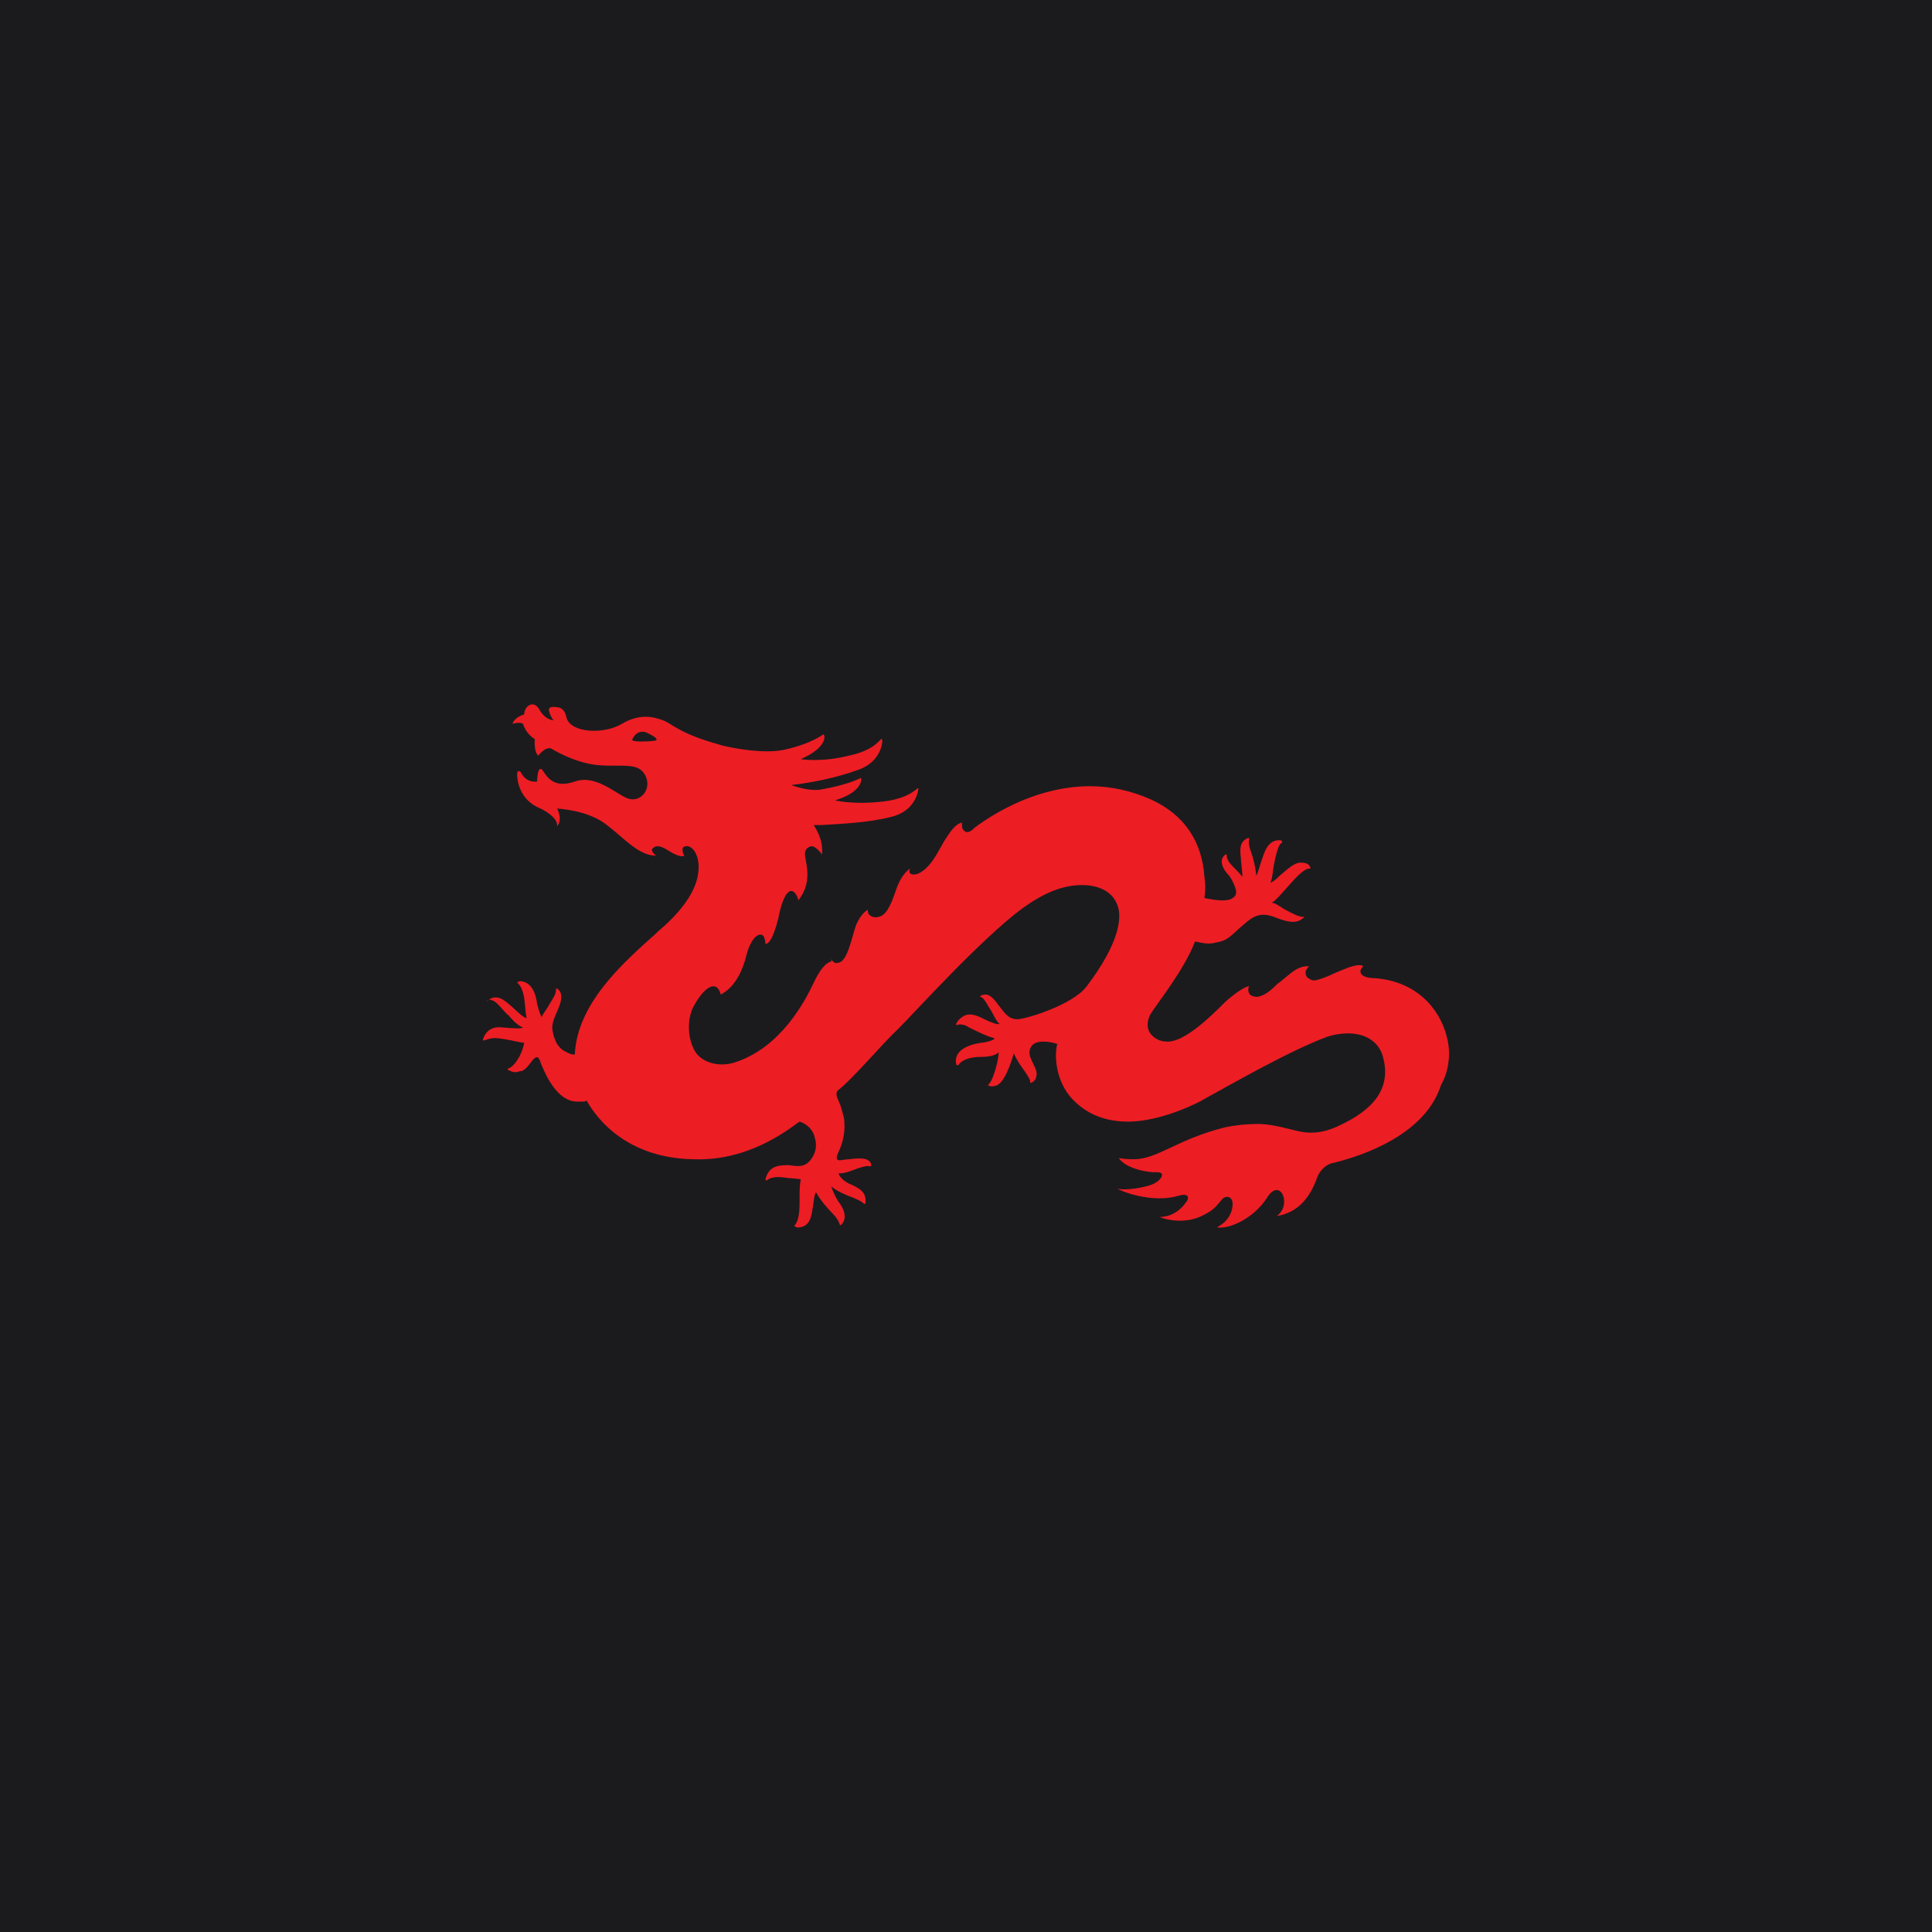
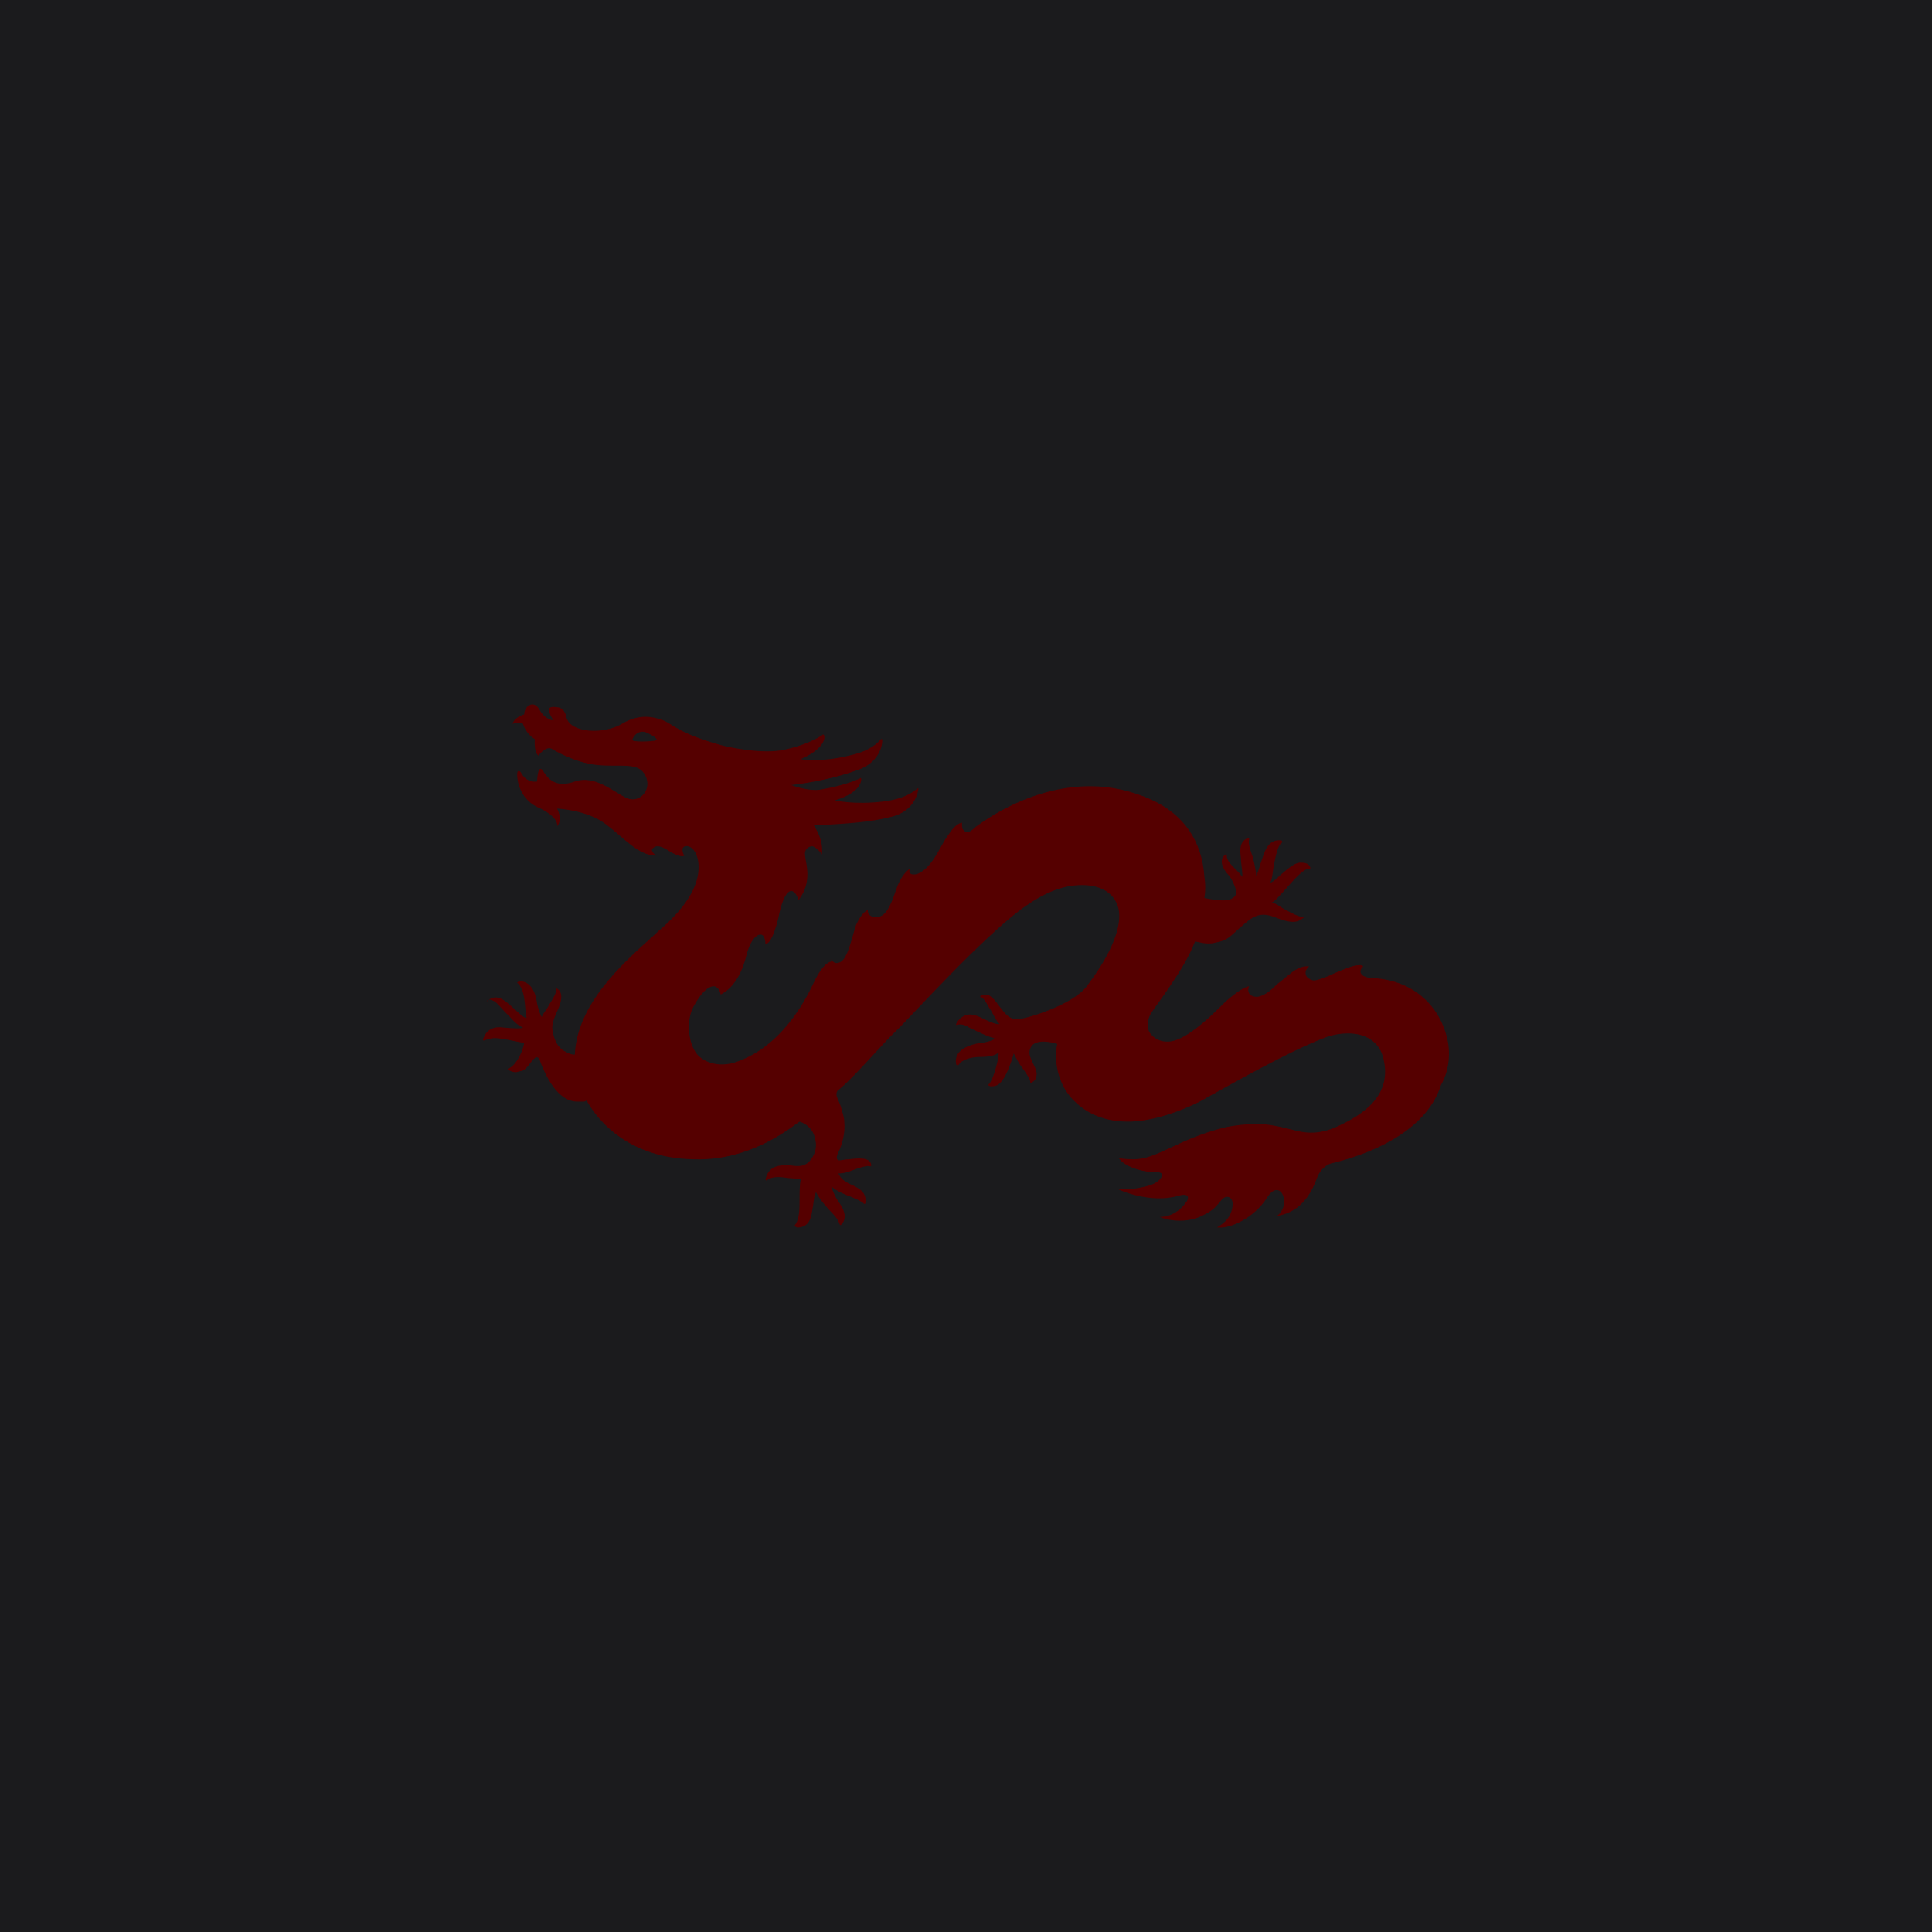
<svg xmlns="http://www.w3.org/2000/svg" style="isolation:isolate" viewBox="0 0 512 512" width="512pt" height="512pt">
  <defs>
    <clipPath id="_clipPath_ncb0LYEnWM6RSzaUtGfKODACD3qOHpln">
      <rect width="512" height="512" />
    </clipPath>
  </defs>
  <g clip-path="url(#_clipPath_ncb0LYEnWM6RSzaUtGfKODACD3qOHpln)">
    <rect width="512" height="512" style="fill:rgb(27,27,29)" />
-     <path d=" M 383.425 274.783 C 381.555 267.301 375.313 259.818 363.778 259.192 C 363.778 259.192 361.283 259.192 360.657 257.944 C 360.348 257.323 360.657 256.697 361.283 256.075 C 361.283 256.075 360.974 255.762 360.348 255.762 C 359.409 255.762 358.161 256.071 356.601 256.697 C 355.044 257.323 353.487 257.944 352.236 258.57 C 350.679 259.192 349.118 259.818 348.183 259.818 C 347.561 259.818 347.249 259.505 346.623 259.192 C 346.001 258.57 346.001 258.257 346.001 257.632 C 346.001 257.01 346.623 256.384 346.936 256.075 L 346.314 256.075 C 345.375 256.075 343.818 256.384 341.636 258.257 C 340.388 259.192 339.449 260.127 338.514 260.753 C 336.645 262.623 335.084 263.87 333.214 264.183 C 332.28 264.183 331.341 263.874 331.032 263.248 C 330.719 262.663 330.719 261.96 331.032 261.375 C 330.093 261.375 327.598 262.935 324.793 265.431 L 324.167 266.053 C 320.428 269.8 313.877 276.035 309.512 276.035 L 309.202 276.035 C 307.329 276.035 305.768 275.1 304.834 273.852 C 303.899 272.604 303.899 270.731 304.834 268.861 C 306.081 266.679 313.877 257.01 316.685 249.523 C 317.307 249.523 319.802 250.458 321.985 249.836 C 325.732 249.214 326.041 247.967 329.784 244.845 C 332.276 242.663 334.149 241.728 337.58 242.976 C 342.258 244.845 343.818 244.536 345.375 243.285 L 345.688 242.976 L 345.379 242.976 C 344.44 242.976 343.505 242.667 340.075 240.793 C 339.14 240.167 337.892 239.232 336.954 239.232 C 338.827 238.611 344.44 230.189 346.936 230.189 L 347.245 230.189 L 347.245 229.88 C 346.936 228.942 346.001 228.629 345.066 228.629 C 343.192 228.32 341.01 230.502 339.14 232.059 C 338.514 232.685 337.58 233.62 336.645 233.932 C 337.267 232.685 337.267 230.811 337.58 229.254 C 338.205 226.133 338.827 223.638 339.762 223.329 L 339.762 223.016 C 339.762 223.016 339.762 222.707 339.453 222.707 C 336.645 222.39 335.397 224.576 334.462 227.69 C 333.836 229.254 333.524 231.124 332.902 232.059 C 332.902 231.437 332.593 229.254 331.967 227.068 C 331.341 225.198 330.719 223.638 331.032 222.394 L 331.032 222.081 L 330.719 222.081 C 328.536 223.016 328.536 224.886 328.849 227.381 C 328.849 228.942 329.467 232.059 329.158 232.372 C 328.849 231.746 327.911 230.811 326.663 229.564 C 325.728 228.629 325.106 227.694 325.106 226.759 L 325.106 226.446 L 324.793 226.446 C 322.924 227.694 323.858 230.189 325.728 232.059 C 326.663 233.307 327.602 235.489 327.602 236.424 C 327.602 237.05 327.289 237.672 326.663 237.985 C 325.106 239.232 320.737 238.294 319.18 237.985 C 319.489 236.115 319.489 234.242 319.18 232.372 C 318.555 223.016 313.877 215.842 304.834 211.786 C 299.843 209.604 294.543 208.356 288.926 208.356 C 275.518 208.356 264.288 214.908 258.366 219.273 C 257.74 219.898 257.115 220.52 256.18 220.52 C 255.871 220.52 255.558 220.211 255.245 219.898 C 254.936 219.586 254.936 218.96 254.936 218.025 C 254.623 218.025 253.375 218.334 251.815 220.52 C 251.193 221.455 250.254 222.703 249.632 223.951 C 248.072 226.759 246.824 228.942 244.954 230.502 C 243.706 231.437 243.081 231.746 242.146 231.746 C 241.837 231.746 241.524 231.746 241.211 231.437 C 240.902 231.124 240.902 230.811 241.211 230.189 C 240.589 230.498 238.716 232.059 237.468 235.802 C 235.911 240.48 234.663 242.663 232.794 242.976 C 231.909 243.263 230.939 243.02 230.294 242.35 C 229.985 242.041 229.985 241.415 229.985 241.106 C 229.36 241.415 228.112 242.35 226.864 245.158 C 226.555 246.093 226.242 247.032 225.929 248.276 C 224.994 251.397 224.06 254.827 222.186 255.14 C 221.251 255.449 220.629 254.827 220.316 254.201 L 220.316 254.827 C 220.007 254.827 218.134 255.136 215.638 260.44 C 213.143 265.74 206.908 277.282 195.366 281.338 C 190.375 283.208 185.697 281.338 184.14 278.53 C 182.266 275.409 181.954 270.109 183.827 266.679 C 185.697 263.248 187.57 261.375 189.127 261.375 C 190.066 261.375 190.688 262.31 191.001 263.557 C 192.248 262.935 195.991 260.753 197.861 252.954 C 199.109 248.279 201.291 247.032 202.226 247.967 C 202.539 248.276 202.852 249.214 202.852 250.149 C 203.474 250.149 204.722 249.523 206.282 243.289 C 206.904 239.858 208.152 236.115 209.713 236.115 C 210.335 236.115 211.269 237.05 211.582 238.611 C 212.208 237.672 214.704 234.863 213.765 229.254 C 213.456 227.381 213.143 226.133 213.456 225.507 C 213.765 224.576 214.704 224.264 215.325 224.264 C 216.26 224.573 217.195 225.511 217.821 226.446 C 217.821 225.82 218.443 223.016 215.638 218.651 L 217.508 218.651 C 222.812 218.338 230.294 218.025 236.22 216.464 C 242.772 214.908 243.394 209.295 243.394 208.982 C 243.085 208.356 241.833 211.477 234.038 212.412 C 226.242 213.347 221.251 212.103 221.251 212.103 C 228.738 209.917 228.425 206.173 228.112 206.173 C 228.112 206.173 224.682 208.047 217.195 209.295 C 214.704 209.604 211.269 208.669 209.713 208.047 C 215.013 207.421 221.564 206.173 227.49 203.991 C 233.725 201.808 234.038 196.196 233.725 195.883 C 233.416 195.261 232.481 198.691 224.994 200.248 C 217.508 202.121 212.208 201.183 212.208 201.183 C 219.382 198.065 218.756 194.635 218.134 194.635 C 218.134 194.635 215.013 197.13 207.839 198.691 C 202.226 199.939 193.183 198.065 190.997 197.443 C 179.771 194.322 178.21 191.827 175.719 190.892 C 173.223 189.957 169.48 189.022 164.802 191.827 C 160.128 194.635 151.394 194.322 150.146 190.27 C 150.146 190.27 149.833 187.774 147.96 187.461 C 146.09 187.152 145.468 187.461 145.468 188.087 C 145.468 188.709 146.09 190.27 146.712 190.892 C 146.712 190.892 144.529 190.892 142.973 188.087 C 141.412 185.279 138.917 187.149 138.917 189.335 C 138.917 189.335 136.421 189.957 135.799 191.827 C 135.799 191.827 137.669 191.205 138.604 191.827 C 138.604 191.827 139.23 194.322 141.725 195.883 C 141.725 195.883 141.412 199.313 142.66 200.248 C 142.66 200.248 144.529 197.752 146.09 198.378 C 146.09 198.378 152.016 202.121 158.254 202.743 C 164.802 203.369 169.167 201.808 171.041 205.552 C 172.91 209.295 169.48 213.034 166.05 211.477 C 162.62 209.917 157.629 205.239 152.329 207.112 C 147.025 208.982 145.155 206.173 143.908 204.304 C 142.66 202.43 142.347 205.861 142.347 207.108 C 142.347 207.108 139.542 207.734 137.982 204.617 C 137.982 204.617 137.047 203.678 137.047 205.239 C 137.047 206.799 137.669 212.099 143.282 214.282 C 143.282 214.282 147.96 216.464 147.647 218.96 C 147.647 218.96 149.208 217.403 147.647 214.286 C 147.647 214.286 155.45 214.595 160.433 218.338 C 165.428 222.081 169.167 226.759 173.845 226.759 C 173.845 226.759 172.289 225.511 172.91 224.886 C 173.536 224.264 174.471 223.638 177.276 225.511 C 179.771 227.068 181.023 227.068 181.332 226.759 C 181.332 226.759 180.084 224.576 181.641 224.264 C 183.201 223.955 184.762 225.824 185.075 228.629 C 185.384 231.746 184.766 237.05 176.963 244.536 C 176.032 245.471 174.784 246.406 173.536 247.654 C 164.806 255.449 152.951 266.053 152.329 279.465 L 152.016 279.465 C 151.39 279.465 150.768 279.156 150.146 278.839 C 147.338 277.591 146.716 274.783 146.399 272.913 C 146.09 271.044 147.338 268.857 147.96 267.301 C 148.898 265.118 149.208 262.935 147.651 262.001 C 147.651 262.001 147.338 261.688 147.338 262.31 C 147.338 263.248 147.029 263.87 145.468 266.366 C 144.842 267.613 143.908 268.548 143.595 269.483 C 143.286 269.483 142.66 267.301 142.347 266.053 C 142.038 263.557 141.099 260.753 138.604 260.127 C 137.36 259.818 137.047 260.44 137.047 260.44 C 137.982 261.066 138.604 262.623 138.917 264.496 C 139.226 266.679 139.226 268.235 139.542 269.796 C 138.295 269.796 134.552 265.122 132.369 264.496 C 131.434 264.183 130.186 264.183 128.939 265.431 C 129.248 264.805 129.874 264.805 130.495 265.122 C 131.743 265.431 133.304 267.926 134.861 269.174 C 136.421 271.044 137.669 271.979 138.608 272.291 C 138.295 272.6 136.734 272.6 133.304 272.291 C 131.121 271.982 128.939 272.6 128 275.409 L 128 275.722 L 128.313 275.722 C 129.248 275.413 130.186 275.1 131.121 275.1 C 133.304 275.1 137.982 276.348 138.917 276.348 C 138.295 279.778 136.112 282.895 134.552 283.208 L 134.552 283.517 C 134.861 283.517 135.486 284.143 136.734 284.143 C 137.043 284.143 137.669 283.834 138.295 283.834 C 139.851 283.208 140.79 281.026 141.725 280.4 C 142.347 279.778 142.973 280.4 143.282 281.647 C 144.529 284.765 147.647 291.938 152.951 291.938 L 154.511 291.938 C 154.82 291.938 155.133 291.938 155.446 291.629 C 157.007 294.434 164.489 306.911 183.827 307.22 C 192.557 307.533 201.291 304.725 209.709 298.799 C 210.96 297.864 211.895 297.242 211.895 297.242 C 214.078 297.864 215.638 299.738 215.951 301.607 C 216.573 303.477 216.26 305.663 214.704 307.533 C 213.143 309.403 211.269 309.094 209.087 308.781 C 206.591 308.781 203.787 308.781 202.852 312.524 C 202.852 312.833 203.161 312.833 203.161 312.833 C 204.722 311.589 206.908 311.898 209.087 312.211 C 210.026 312.211 212.208 312.52 212.208 312.52 C 211.895 314.081 211.895 315.954 211.895 317.824 C 211.895 320.319 211.895 323.128 210.647 324.684 C 210.647 324.684 210.338 324.997 210.647 324.997 L 211.269 325.306 C 214.391 325.306 215.016 322.815 215.325 320.323 C 215.635 319.072 215.635 316.889 216.26 315.954 C 217.195 317.824 219.382 320.319 220.625 321.567 C 221.564 322.502 222.186 323.437 222.499 324.375 C 222.499 324.375 222.499 324.684 222.808 324.684 L 223.125 324.375 C 224.682 322.502 223.434 320.01 222.186 318.45 C 221.564 317.515 220.629 315.641 220.316 314.394 C 221.564 315.641 224.682 316.889 225.616 317.202 C 226.242 317.511 228.112 318.137 229.047 319.072 C 229.047 319.072 229.36 319.072 229.36 318.763 C 229.669 315.954 227.799 315.015 225.929 314.081 C 224.369 313.459 222.812 312.524 222.186 310.963 L 222.499 310.963 C 223.434 310.963 224.682 310.654 226.242 310.028 C 227.803 309.403 229.985 308.781 230.607 309.094 C 230.916 309.094 230.916 308.781 230.916 308.781 C 230.607 306.598 227.49 306.907 224.994 307.22 C 223.434 307.22 222.186 307.846 221.877 307.22 C 221.564 306.911 221.877 305.972 222.186 305.35 C 223.121 303.477 224.06 300.36 223.747 297.238 C 223.747 295.994 223.121 294.434 222.812 293.186 C 222.186 291.316 221.251 290.382 221.877 289.13 C 226.551 285.391 233.416 276.969 238.094 272.604 C 242.459 268.239 259.923 248.901 270.84 240.793 C 276.453 236.737 281.443 234.554 286.743 234.554 C 290.49 234.554 295.165 235.802 296.412 240.793 C 297.038 243.598 296.721 249.836 287.991 261.375 C 284.248 266.366 271.775 270.105 269.592 270.105 C 267.097 270.105 266.162 268.235 264.601 266.366 C 263.04 264.183 261.793 262.935 259.927 263.87 C 259.61 264.179 259.61 264.179 259.927 264.179 C 260.545 264.496 260.858 264.805 262.106 266.988 C 263.04 268.235 263.979 270.735 264.914 271.353 C 264.288 271.666 262.106 270.735 260.236 269.796 C 258.366 268.861 256.806 268.548 255.558 269.174 C 254.932 269.483 253.997 270.109 253.375 271.357 C 253.375 271.666 253.375 271.666 253.684 271.666 C 253.997 271.357 255.558 271.357 256.806 272.291 C 259.923 273.852 262.106 274.787 263.353 275.1 C 264.288 275.409 261.171 276.348 259.923 276.348 C 256.18 276.969 252.75 278.53 253.375 281.96 C 253.375 281.96 253.375 282.269 253.684 282.269 L 253.997 282.269 C 254.932 280.713 257.428 280.087 259.923 280.087 C 261.793 280.087 263.979 279.778 264.601 278.839 C 264.91 279.778 263.353 286.013 262.106 287.26 L 261.797 287.569 L 262.419 287.886 C 263.04 287.886 263.666 287.886 264.288 287.573 C 266.784 286.325 268.653 279.152 268.653 279.152 C 269.279 280.4 269.905 281.647 270.84 282.895 C 271.775 284.143 273.022 286.013 273.022 286.638 L 273.022 286.947 L 273.331 286.947 C 273.957 286.638 274.583 286.013 274.583 285.391 C 275.205 283.83 273.644 281.96 273.022 280.087 C 272.713 279.152 272.713 278.217 273.331 277.282 C 274.583 275.409 278.326 276.035 280.196 276.657 C 279.261 280.087 279.887 287.573 285.187 292.251 C 289.552 296.307 294.852 297.242 298.908 297.242 C 304.208 297.242 311.072 295.369 317.933 291.938 C 326.976 286.947 341.636 278.53 351.618 274.787 C 353.424 274.174 355.319 273.859 357.226 273.852 C 362.217 273.852 365.648 276.348 366.583 280.4 C 369.078 290.069 361.595 295.369 353.796 298.799 C 347.87 301.294 344.127 299.738 341.319 299.112 C 338.827 298.49 336.019 297.864 333.214 297.864 C 330.406 297.864 327.289 298.173 324.484 298.799 C 312.007 301.92 306.703 307.22 300.468 307.22 C 297.66 307.22 296.721 306.911 296.721 306.911 C 296.412 306.911 296.721 307.22 296.721 307.22 C 298.286 309.094 301.716 310.341 305.455 310.65 L 306.703 310.65 C 309.199 310.65 307.638 313.146 304.834 314.081 C 300.777 315.328 297.038 315.328 296.103 315.019 C 296.412 315.328 304.834 319.075 312.316 316.889 C 315.437 315.954 315.124 317.824 314.19 318.759 C 312.942 320.632 310.446 322.506 307.329 322.506 C 307.016 322.506 307.016 322.506 307.329 322.506 C 308.577 323.124 314.19 324.684 319.18 321.88 C 321.676 320.632 322.298 319.697 323.855 317.824 C 325.106 316.576 326.663 317.202 326.663 319.072 C 326.663 320.945 325.728 323.437 322.924 324.997 C 322.611 325.306 322.298 325.306 322.924 325.306 C 326.041 325.623 332.28 322.815 335.71 317.511 C 339.14 311.898 342.258 318.759 338.827 321.876 C 338.518 322.193 338.205 322.193 338.827 322.193 C 341.636 321.567 346.314 320.006 349.118 311.898 C 349.744 310.341 351.301 308.468 353.483 308.155 C 365.961 305.038 378.438 298.49 381.864 287.573 C 384.36 283.208 384.36 278.217 383.425 274.787 L 383.425 274.783 Z  M 173.845 196.199 C 173.223 196.508 166.672 196.821 167.611 195.886 C 167.611 195.886 168.545 193.391 171.041 194.017 C 173.223 194.952 174.471 195.886 173.845 196.199 Z " fill="rgb(237,29,36)" />
+     <path d=" M 383.425 274.783 C 381.555 267.301 375.313 259.818 363.778 259.192 C 363.778 259.192 361.283 259.192 360.657 257.944 C 360.348 257.323 360.657 256.697 361.283 256.075 C 361.283 256.075 360.974 255.762 360.348 255.762 C 359.409 255.762 358.161 256.071 356.601 256.697 C 355.044 257.323 353.487 257.944 352.236 258.57 C 350.679 259.192 349.118 259.818 348.183 259.818 C 347.561 259.818 347.249 259.505 346.623 259.192 C 346.001 258.57 346.001 258.257 346.001 257.632 C 346.001 257.01 346.623 256.384 346.936 256.075 L 346.314 256.075 C 345.375 256.075 343.818 256.384 341.636 258.257 C 340.388 259.192 339.449 260.127 338.514 260.753 C 336.645 262.623 335.084 263.87 333.214 264.183 C 332.28 264.183 331.341 263.874 331.032 263.248 C 330.719 262.663 330.719 261.96 331.032 261.375 C 330.093 261.375 327.598 262.935 324.793 265.431 L 324.167 266.053 C 320.428 269.8 313.877 276.035 309.512 276.035 L 309.202 276.035 C 307.329 276.035 305.768 275.1 304.834 273.852 C 303.899 272.604 303.899 270.731 304.834 268.861 C 306.081 266.679 313.877 257.01 316.685 249.523 C 317.307 249.523 319.802 250.458 321.985 249.836 C 325.732 249.214 326.041 247.967 329.784 244.845 C 332.276 242.663 334.149 241.728 337.58 242.976 C 342.258 244.845 343.818 244.536 345.375 243.285 L 345.688 242.976 L 345.379 242.976 C 344.44 242.976 343.505 242.667 340.075 240.793 C 339.14 240.167 337.892 239.232 336.954 239.232 C 338.827 238.611 344.44 230.189 346.936 230.189 L 347.245 230.189 L 347.245 229.88 C 346.936 228.942 346.001 228.629 345.066 228.629 C 343.192 228.32 341.01 230.502 339.14 232.059 C 338.514 232.685 337.58 233.62 336.645 233.932 C 337.267 232.685 337.267 230.811 337.58 229.254 C 338.205 226.133 338.827 223.638 339.762 223.329 L 339.762 223.016 C 339.762 223.016 339.762 222.707 339.453 222.707 C 336.645 222.39 335.397 224.576 334.462 227.69 C 333.836 229.254 333.524 231.124 332.902 232.059 C 332.902 231.437 332.593 229.254 331.967 227.068 C 331.341 225.198 330.719 223.638 331.032 222.394 L 331.032 222.081 L 330.719 222.081 C 328.536 223.016 328.536 224.886 328.849 227.381 C 328.849 228.942 329.467 232.059 329.158 232.372 C 328.849 231.746 327.911 230.811 326.663 229.564 C 325.728 228.629 325.106 227.694 325.106 226.759 L 325.106 226.446 L 324.793 226.446 C 322.924 227.694 323.858 230.189 325.728 232.059 C 326.663 233.307 327.602 235.489 327.602 236.424 C 327.602 237.05 327.289 237.672 326.663 237.985 C 325.106 239.232 320.737 238.294 319.18 237.985 C 319.489 236.115 319.489 234.242 319.18 232.372 C 318.555 223.016 313.877 215.842 304.834 211.786 C 299.843 209.604 294.543 208.356 288.926 208.356 C 275.518 208.356 264.288 214.908 258.366 219.273 C 257.74 219.898 257.115 220.52 256.18 220.52 C 255.871 220.52 255.558 220.211 255.245 219.898 C 254.936 219.586 254.936 218.96 254.936 218.025 C 254.623 218.025 253.375 218.334 251.815 220.52 C 251.193 221.455 250.254 222.703 249.632 223.951 C 248.072 226.759 246.824 228.942 244.954 230.502 C 243.706 231.437 243.081 231.746 242.146 231.746 C 241.837 231.746 241.524 231.746 241.211 231.437 C 240.902 231.124 240.902 230.811 241.211 230.189 C 240.589 230.498 238.716 232.059 237.468 235.802 C 235.911 240.48 234.663 242.663 232.794 242.976 C 231.909 243.263 230.939 243.02 230.294 242.35 C 229.985 242.041 229.985 241.415 229.985 241.106 C 229.36 241.415 228.112 242.35 226.864 245.158 C 226.555 246.093 226.242 247.032 225.929 248.276 C 224.994 251.397 224.06 254.827 222.186 255.14 C 221.251 255.449 220.629 254.827 220.316 254.201 L 220.316 254.827 C 220.007 254.827 218.134 255.136 215.638 260.44 C 213.143 265.74 206.908 277.282 195.366 281.338 C 190.375 283.208 185.697 281.338 184.14 278.53 C 182.266 275.409 181.954 270.109 183.827 266.679 C 185.697 263.248 187.57 261.375 189.127 261.375 C 190.066 261.375 190.688 262.31 191.001 263.557 C 192.248 262.935 195.991 260.753 197.861 252.954 C 199.109 248.279 201.291 247.032 202.226 247.967 C 202.539 248.276 202.852 249.214 202.852 250.149 C 203.474 250.149 204.722 249.523 206.282 243.289 C 206.904 239.858 208.152 236.115 209.713 236.115 C 210.335 236.115 211.269 237.05 211.582 238.611 C 212.208 237.672 214.704 234.863 213.765 229.254 C 213.456 227.381 213.143 226.133 213.456 225.507 C 213.765 224.576 214.704 224.264 215.325 224.264 C 216.26 224.573 217.195 225.511 217.821 226.446 C 217.821 225.82 218.443 223.016 215.638 218.651 L 217.508 218.651 C 222.812 218.338 230.294 218.025 236.22 216.464 C 242.772 214.908 243.394 209.295 243.394 208.982 C 243.085 208.356 241.833 211.477 234.038 212.412 C 226.242 213.347 221.251 212.103 221.251 212.103 C 228.738 209.917 228.425 206.173 228.112 206.173 C 228.112 206.173 224.682 208.047 217.195 209.295 C 214.704 209.604 211.269 208.669 209.713 208.047 C 215.013 207.421 221.564 206.173 227.49 203.991 C 233.725 201.808 234.038 196.196 233.725 195.883 C 233.416 195.261 232.481 198.691 224.994 200.248 C 217.508 202.121 212.208 201.183 212.208 201.183 C 219.382 198.065 218.756 194.635 218.134 194.635 C 218.134 194.635 215.013 197.13 207.839 198.691 C 202.226 199.939 193.183 198.065 190.997 197.443 C 179.771 194.322 178.21 191.827 175.719 190.892 C 173.223 189.957 169.48 189.022 164.802 191.827 C 160.128 194.635 151.394 194.322 150.146 190.27 C 150.146 190.27 149.833 187.774 147.96 187.461 C 146.09 187.152 145.468 187.461 145.468 188.087 C 145.468 188.709 146.09 190.27 146.712 190.892 C 146.712 190.892 144.529 190.892 142.973 188.087 C 141.412 185.279 138.917 187.149 138.917 189.335 C 138.917 189.335 136.421 189.957 135.799 191.827 C 135.799 191.827 137.669 191.205 138.604 191.827 C 138.604 191.827 139.23 194.322 141.725 195.883 C 141.725 195.883 141.412 199.313 142.66 200.248 C 142.66 200.248 144.529 197.752 146.09 198.378 C 146.09 198.378 152.016 202.121 158.254 202.743 C 164.802 203.369 169.167 201.808 171.041 205.552 C 172.91 209.295 169.48 213.034 166.05 211.477 C 162.62 209.917 157.629 205.239 152.329 207.112 C 147.025 208.982 145.155 206.173 143.908 204.304 C 142.66 202.43 142.347 205.861 142.347 207.108 C 142.347 207.108 139.542 207.734 137.982 204.617 C 137.982 204.617 137.047 203.678 137.047 205.239 C 137.047 206.799 137.669 212.099 143.282 214.282 C 143.282 214.282 147.96 216.464 147.647 218.96 C 147.647 218.96 149.208 217.403 147.647 214.286 C 147.647 214.286 155.45 214.595 160.433 218.338 C 165.428 222.081 169.167 226.759 173.845 226.759 C 173.845 226.759 172.289 225.511 172.91 224.886 C 173.536 224.264 174.471 223.638 177.276 225.511 C 179.771 227.068 181.023 227.068 181.332 226.759 C 181.332 226.759 180.084 224.576 181.641 224.264 C 183.201 223.955 184.762 225.824 185.075 228.629 C 185.384 231.746 184.766 237.05 176.963 244.536 C 176.032 245.471 174.784 246.406 173.536 247.654 C 164.806 255.449 152.951 266.053 152.329 279.465 L 152.016 279.465 C 151.39 279.465 150.768 279.156 150.146 278.839 C 147.338 277.591 146.716 274.783 146.399 272.913 C 146.09 271.044 147.338 268.857 147.96 267.301 C 148.898 265.118 149.208 262.935 147.651 262.001 C 147.651 262.001 147.338 261.688 147.338 262.31 C 147.338 263.248 147.029 263.87 145.468 266.366 C 144.842 267.613 143.908 268.548 143.595 269.483 C 143.286 269.483 142.66 267.301 142.347 266.053 C 142.038 263.557 141.099 260.753 138.604 260.127 C 137.36 259.818 137.047 260.44 137.047 260.44 C 137.982 261.066 138.604 262.623 138.917 264.496 C 139.226 266.679 139.226 268.235 139.542 269.796 C 138.295 269.796 134.552 265.122 132.369 264.496 C 131.434 264.183 130.186 264.183 128.939 265.431 C 129.248 264.805 129.874 264.805 130.495 265.122 C 131.743 265.431 133.304 267.926 134.861 269.174 C 136.421 271.044 137.669 271.979 138.608 272.291 C 138.295 272.6 136.734 272.6 133.304 272.291 C 131.121 271.982 128.939 272.6 128 275.409 L 128 275.722 L 128.313 275.722 C 129.248 275.413 130.186 275.1 131.121 275.1 C 133.304 275.1 137.982 276.348 138.917 276.348 C 138.295 279.778 136.112 282.895 134.552 283.208 L 134.552 283.517 C 134.861 283.517 135.486 284.143 136.734 284.143 C 137.043 284.143 137.669 283.834 138.295 283.834 C 139.851 283.208 140.79 281.026 141.725 280.4 C 142.347 279.778 142.973 280.4 143.282 281.647 C 144.529 284.765 147.647 291.938 152.951 291.938 L 154.511 291.938 C 154.82 291.938 155.133 291.938 155.446 291.629 C 157.007 294.434 164.489 306.911 183.827 307.22 C 192.557 307.533 201.291 304.725 209.709 298.799 C 210.96 297.864 211.895 297.242 211.895 297.242 C 214.078 297.864 215.638 299.738 215.951 301.607 C 216.573 303.477 216.26 305.663 214.704 307.533 C 213.143 309.403 211.269 309.094 209.087 308.781 C 206.591 308.781 203.787 308.781 202.852 312.524 C 202.852 312.833 203.161 312.833 203.161 312.833 C 204.722 311.589 206.908 311.898 209.087 312.211 C 210.026 312.211 212.208 312.52 212.208 312.52 C 211.895 314.081 211.895 315.954 211.895 317.824 C 211.895 320.319 211.895 323.128 210.647 324.684 C 210.647 324.684 210.338 324.997 210.647 324.997 L 211.269 325.306 C 214.391 325.306 215.016 322.815 215.325 320.323 C 215.635 319.072 215.635 316.889 216.26 315.954 C 217.195 317.824 219.382 320.319 220.625 321.567 C 221.564 322.502 222.186 323.437 222.499 324.375 C 222.499 324.375 222.499 324.684 222.808 324.684 L 223.125 324.375 C 224.682 322.502 223.434 320.01 222.186 318.45 C 221.564 317.515 220.629 315.641 220.316 314.394 C 221.564 315.641 224.682 316.889 225.616 317.202 C 226.242 317.511 228.112 318.137 229.047 319.072 C 229.047 319.072 229.36 319.072 229.36 318.763 C 229.669 315.954 227.799 315.015 225.929 314.081 C 224.369 313.459 222.812 312.524 222.186 310.963 L 222.499 310.963 C 223.434 310.963 224.682 310.654 226.242 310.028 C 227.803 309.403 229.985 308.781 230.607 309.094 C 230.916 309.094 230.916 308.781 230.916 308.781 C 230.607 306.598 227.49 306.907 224.994 307.22 C 223.434 307.22 222.186 307.846 221.877 307.22 C 221.564 306.911 221.877 305.972 222.186 305.35 C 223.121 303.477 224.06 300.36 223.747 297.238 C 223.747 295.994 223.121 294.434 222.812 293.186 C 222.186 291.316 221.251 290.382 221.877 289.13 C 226.551 285.391 233.416 276.969 238.094 272.604 C 242.459 268.239 259.923 248.901 270.84 240.793 C 276.453 236.737 281.443 234.554 286.743 234.554 C 290.49 234.554 295.165 235.802 296.412 240.793 C 297.038 243.598 296.721 249.836 287.991 261.375 C 284.248 266.366 271.775 270.105 269.592 270.105 C 267.097 270.105 266.162 268.235 264.601 266.366 C 263.04 264.183 261.793 262.935 259.927 263.87 C 259.61 264.179 259.61 264.179 259.927 264.179 C 260.545 264.496 260.858 264.805 262.106 266.988 C 263.04 268.235 263.979 270.735 264.914 271.353 C 264.288 271.666 262.106 270.735 260.236 269.796 C 258.366 268.861 256.806 268.548 255.558 269.174 C 254.932 269.483 253.997 270.109 253.375 271.357 C 253.375 271.666 253.375 271.666 253.684 271.666 C 253.997 271.357 255.558 271.357 256.806 272.291 C 259.923 273.852 262.106 274.787 263.353 275.1 C 264.288 275.409 261.171 276.348 259.923 276.348 C 256.18 276.969 252.75 278.53 253.375 281.96 C 253.375 281.96 253.375 282.269 253.684 282.269 L 253.997 282.269 C 254.932 280.713 257.428 280.087 259.923 280.087 C 261.793 280.087 263.979 279.778 264.601 278.839 C 264.91 279.778 263.353 286.013 262.106 287.26 L 261.797 287.569 L 262.419 287.886 C 263.04 287.886 263.666 287.886 264.288 287.573 C 266.784 286.325 268.653 279.152 268.653 279.152 C 269.279 280.4 269.905 281.647 270.84 282.895 C 271.775 284.143 273.022 286.013 273.022 286.638 L 273.022 286.947 L 273.331 286.947 C 273.957 286.638 274.583 286.013 274.583 285.391 C 275.205 283.83 273.644 281.96 273.022 280.087 C 272.713 279.152 272.713 278.217 273.331 277.282 C 274.583 275.409 278.326 276.035 280.196 276.657 C 279.261 280.087 279.887 287.573 285.187 292.251 C 289.552 296.307 294.852 297.242 298.908 297.242 C 304.208 297.242 311.072 295.369 317.933 291.938 C 326.976 286.947 341.636 278.53 351.618 274.787 C 353.424 274.174 355.319 273.859 357.226 273.852 C 362.217 273.852 365.648 276.348 366.583 280.4 C 369.078 290.069 361.595 295.369 353.796 298.799 C 347.87 301.294 344.127 299.738 341.319 299.112 C 338.827 298.49 336.019 297.864 333.214 297.864 C 330.406 297.864 327.289 298.173 324.484 298.799 C 312.007 301.92 306.703 307.22 300.468 307.22 C 297.66 307.22 296.721 306.911 296.721 306.911 C 296.412 306.911 296.721 307.22 296.721 307.22 C 298.286 309.094 301.716 310.341 305.455 310.65 L 306.703 310.65 C 309.199 310.65 307.638 313.146 304.834 314.081 C 300.777 315.328 297.038 315.328 296.103 315.019 C 296.412 315.328 304.834 319.075 312.316 316.889 C 315.437 315.954 315.124 317.824 314.19 318.759 C 312.942 320.632 310.446 322.506 307.329 322.506 C 307.016 322.506 307.016 322.506 307.329 322.506 C 308.577 323.124 314.19 324.684 319.18 321.88 C 321.676 320.632 322.298 319.697 323.855 317.824 C 325.106 316.576 326.663 317.202 326.663 319.072 C 326.663 320.945 325.728 323.437 322.924 324.997 C 322.611 325.306 322.298 325.306 322.924 325.306 C 326.041 325.623 332.28 322.815 335.71 317.511 C 339.14 311.898 342.258 318.759 338.827 321.876 C 338.518 322.193 338.205 322.193 338.827 322.193 C 341.636 321.567 346.314 320.006 349.118 311.898 C 349.744 310.341 351.301 308.468 353.483 308.155 C 365.961 305.038 378.438 298.49 381.864 287.573 C 384.36 283.208 384.36 278.217 383.425 274.787 L 383.425 274.783 Z  M 173.845 196.199 C 173.223 196.508 166.672 196.821 167.611 195.886 C 167.611 195.886 168.545 193.391 171.041 194.017 C 173.223 194.952 174.471 195.886 173.845 196.199 Z " fill="rgb(85,0,0)" />
  </g>
</svg>
